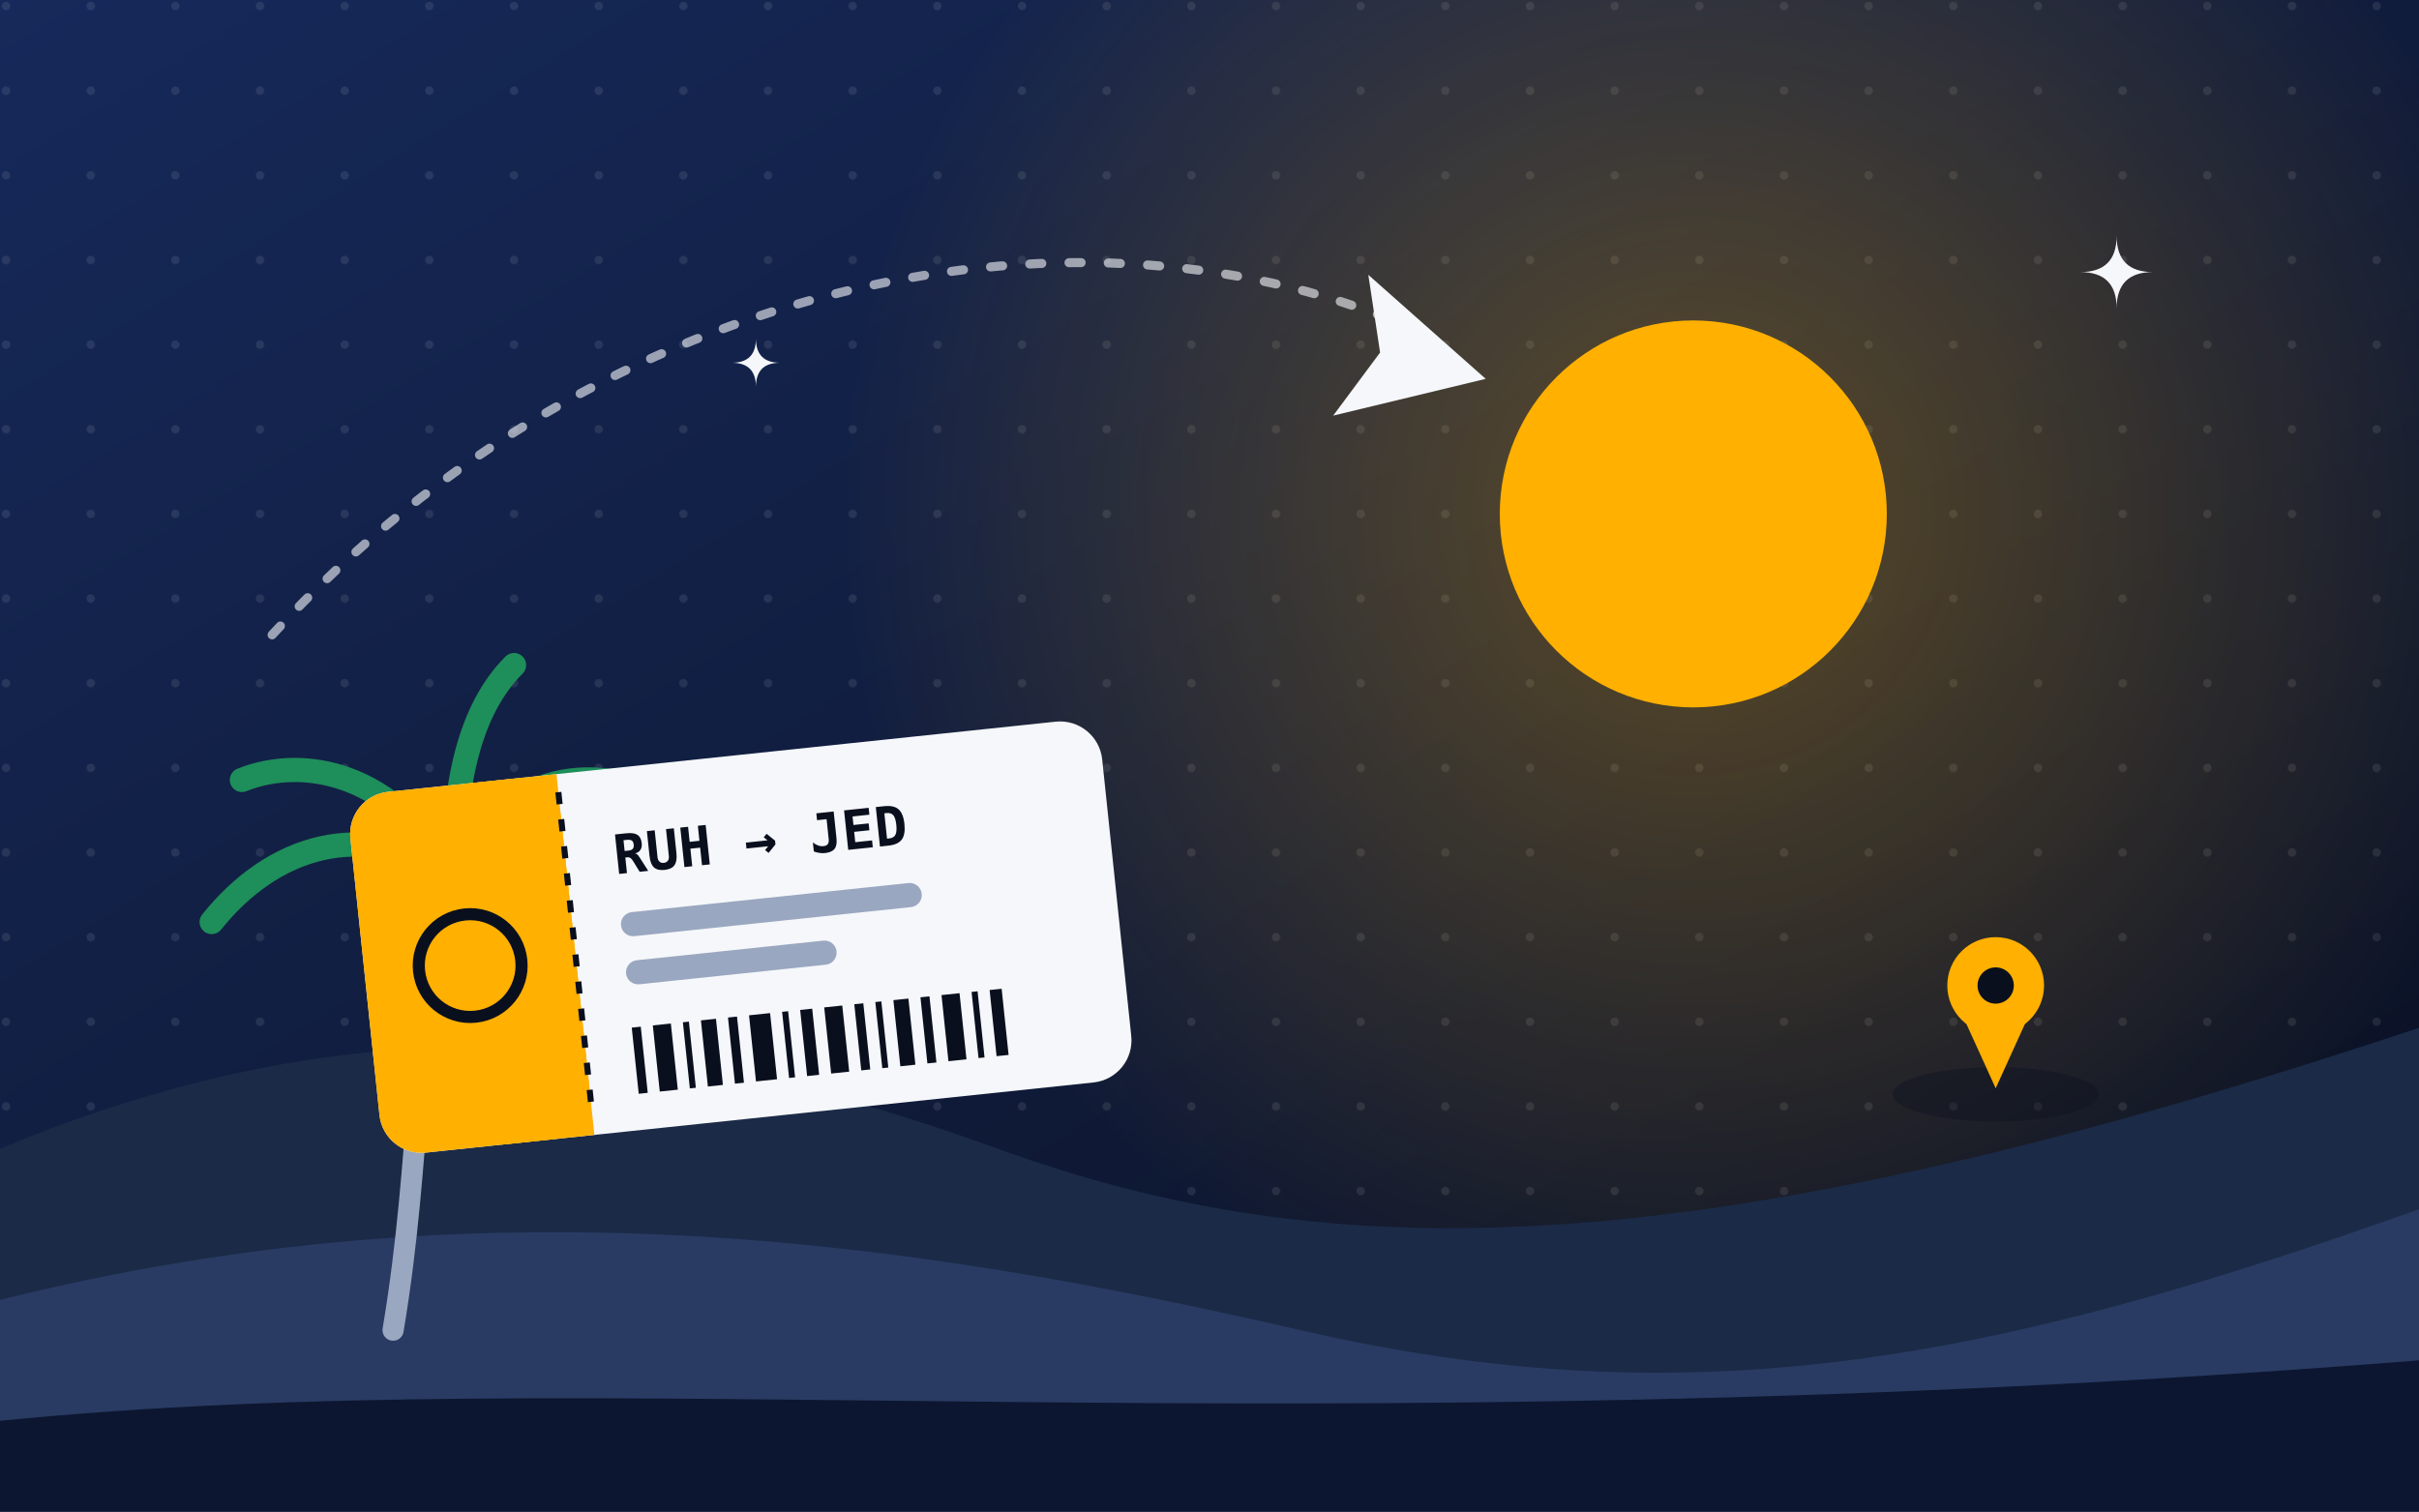
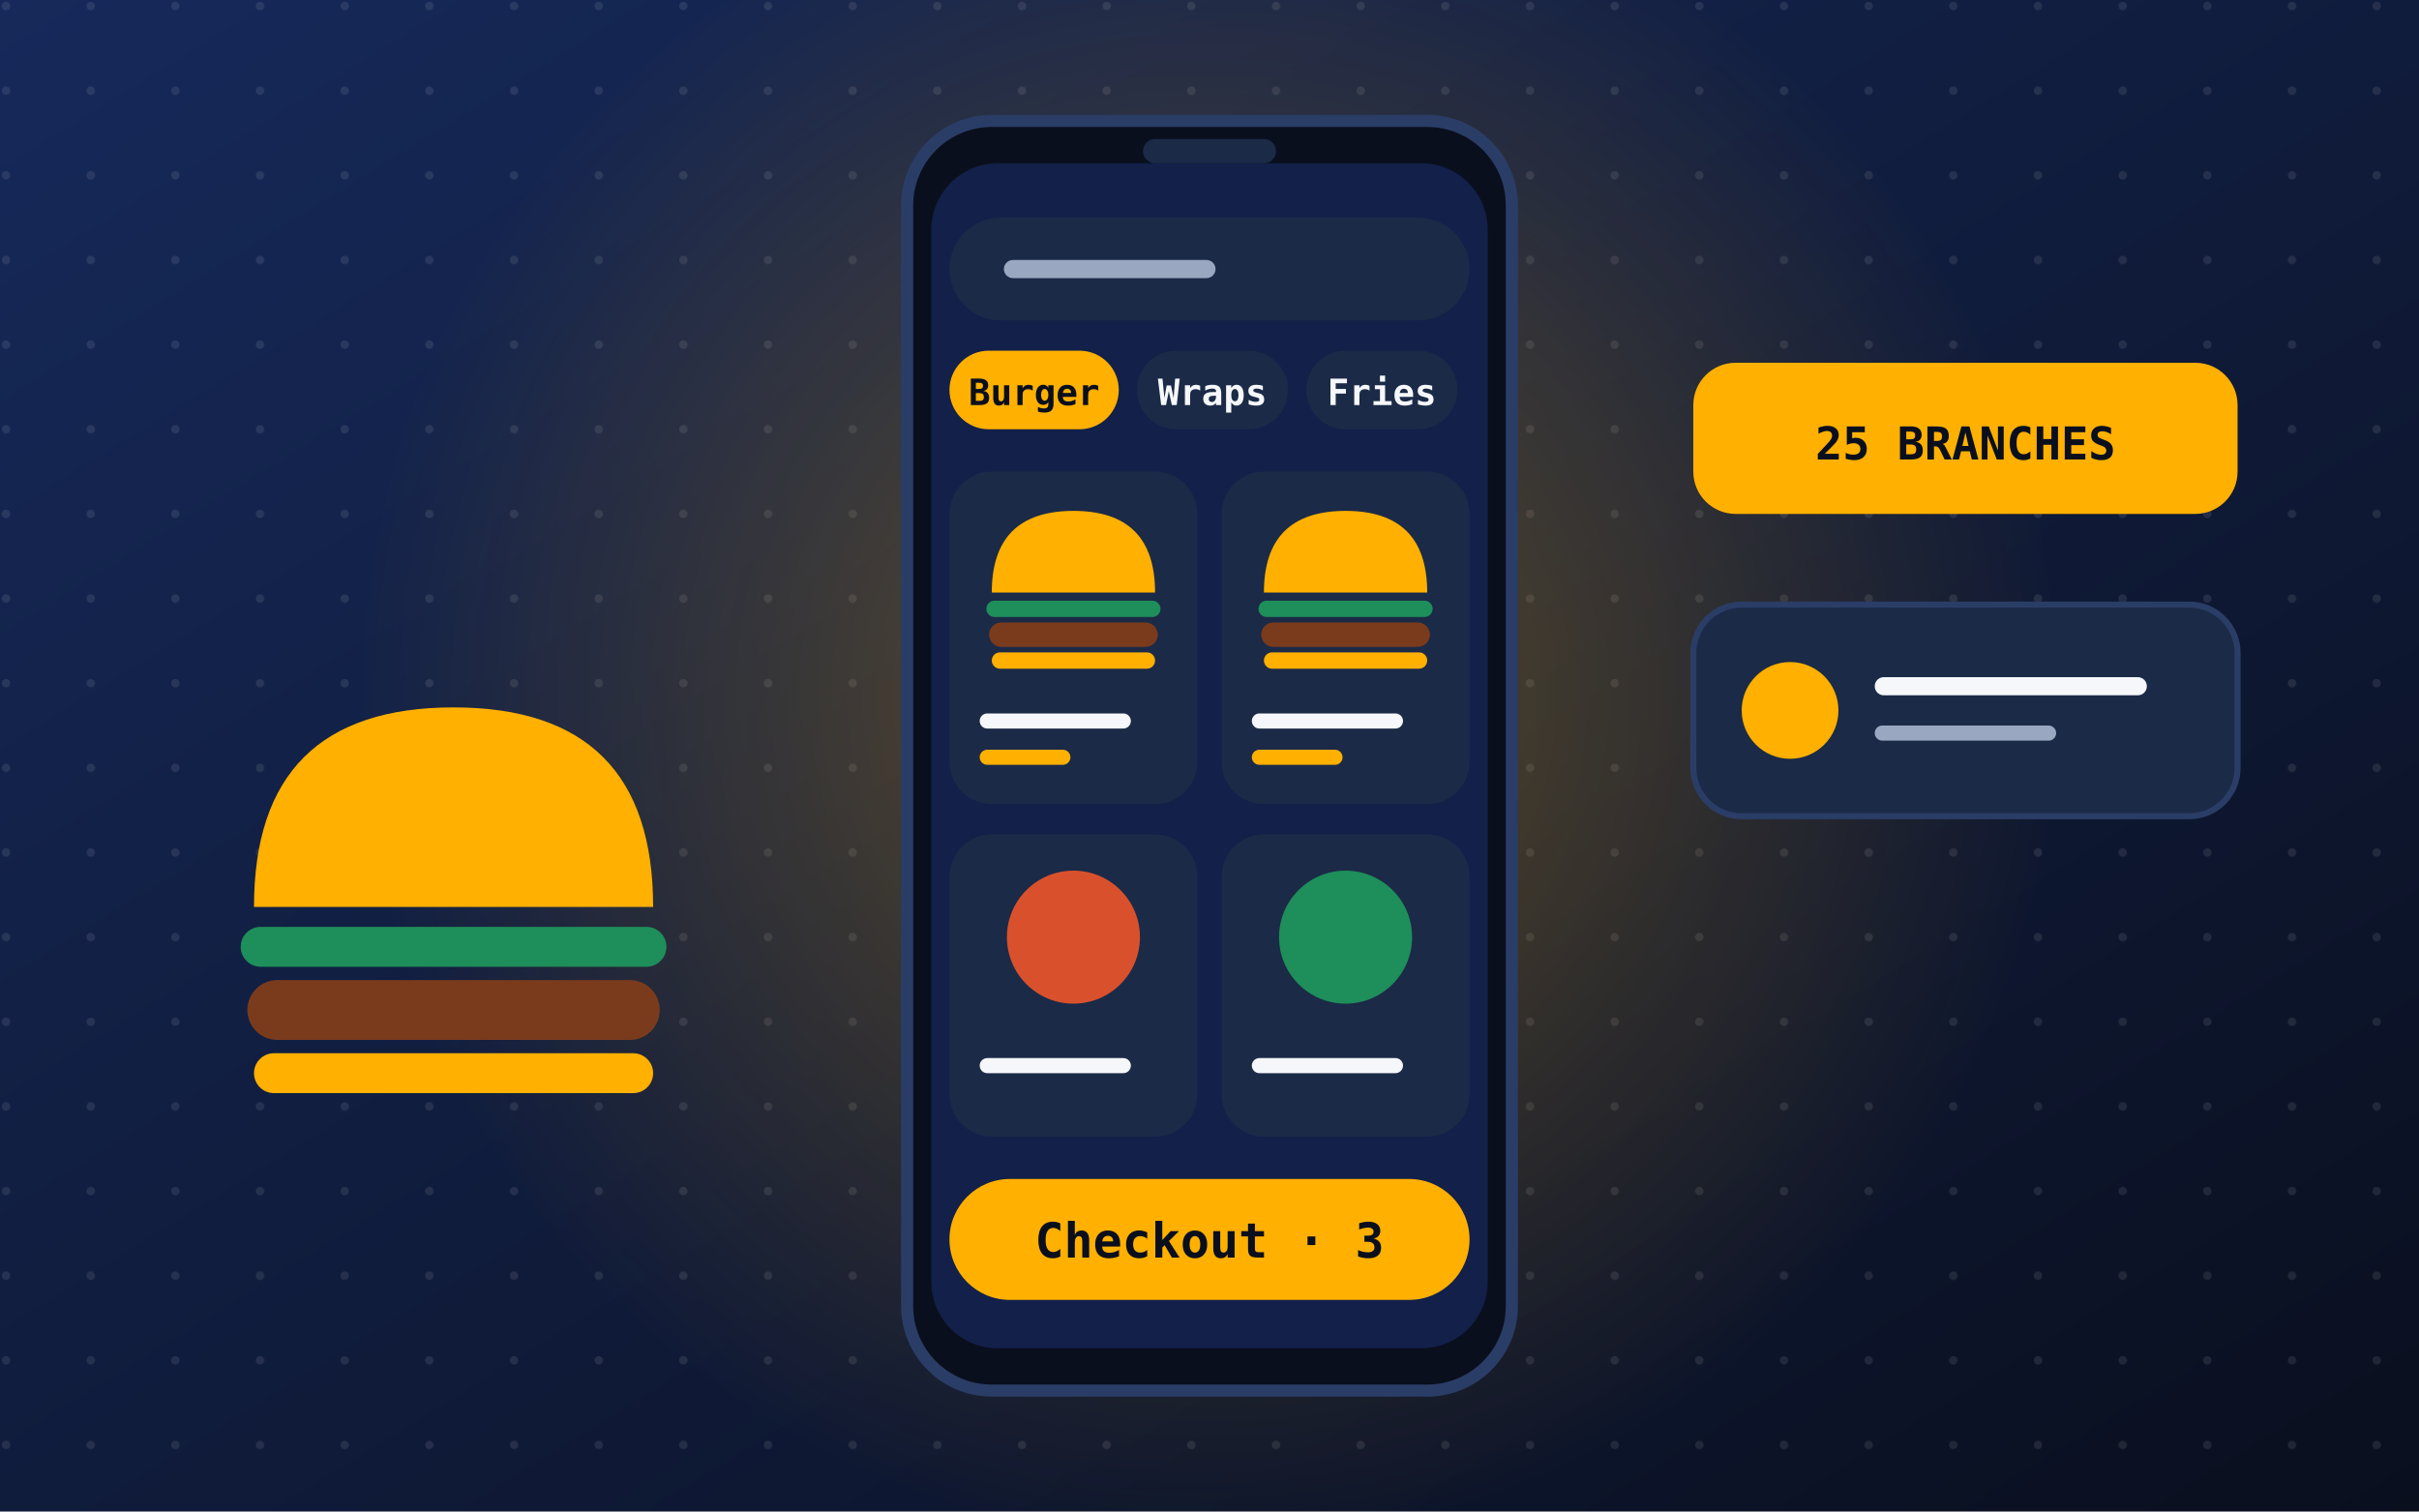
<svg xmlns="http://www.w3.org/2000/svg" viewBox="0 0 800 500" width="800" height="500">
  <defs>
    <linearGradient id="g" x1="0" y1="0" x2="1" y2="1">
      <stop offset="0" stop-color="#16295a" />
      <stop offset="1" stop-color="#0A0F1E" />
    </linearGradient>
    <radialGradient id="r">
      <stop offset="0" stop-color="#FFB000" stop-opacity=".32" />
      <stop offset="1" stop-color="#FFB000" stop-opacity="0" />
    </radialGradient>
    <linearGradient id="a" x1="0" y1="0" x2="0" y2="1">
-       <stop offset="0" stop-color="#FFB000" stop-opacity=".35" />
+       <stop offset="0" stop-color="#FFB000" stop-opacity=".4" />
      <stop offset="1" stop-color="#FFB000" stop-opacity="0" />
    </linearGradient>
    <pattern id="d" width="28" height="28" patternUnits="userSpaceOnUse">
      <circle cx="2" cy="2" r="1.4" fill="#fff" opacity=".09" />
    </pattern>
  </defs>
  <rect width="800" height="500" fill="url(#g)" />
  <rect width="800" height="500" fill="url(#d)" />
-   <circle cx="560" cy="170" r="280" fill="url(#r)" />
-   <circle cx="560" cy="170" r="64" fill="#FFB000" />
-   <path d="M0 500V380C120 330 220 340 330 380S560 420 800 340V500Z" fill="#1B2A47" />
-   <path d="M0 500V430C160 390 300 410 430 440S660 450 800 400V500Z" fill="#2a3d66" opacity=".9" />
-   <path d="M0 500V470C200 450 420 480 800 450V500Z" fill="#0d1630" />
-   <path d="M130 440C140 380 136 340 150 290" stroke="#9AA7C0" stroke-width="7" fill="none" stroke-linecap="round" />
-   <path d="M150 290C120 270 90 280 70 305" stroke="#1E8E5A" stroke-width="8" fill="none" stroke-linecap="round" />
-   <path d="M150 290C130 255 100 250 80 258" stroke="#1E8E5A" stroke-width="8" fill="none" stroke-linecap="round" />
-   <path d="M150 290C165 255 200 250 225 268" stroke="#1E8E5A" stroke-width="8" fill="none" stroke-linecap="round" />
-   <path d="M150 290C180 275 210 290 225 315" stroke="#1E8E5A" stroke-width="8" fill="none" stroke-linecap="round" />
-   <path d="M150 290C150 260 155 235 170 220" stroke="#1E8E5A" stroke-width="8" fill="none" stroke-linecap="round" />
-   <path d="M90 210C200 90 360 60 470 110" stroke="#F5F7FA" opacity=".6" stroke-width="3" stroke-dasharray="4 9" fill="none" stroke-linecap="round" />
-   <path d="M492 120L446 96L456 120L446 144Z" fill="#F5F7FA" transform="rotate(14 470 120)" />
-   <g transform="rotate(-6 245 310)">
-     <rect x="120" y="250" width="250" height="120" rx="14" fill="#F5F7FA" />
-     <rect x="120" y="250" width="70" height="120" rx="14" fill="#FFB000" />
-     <rect x="160" y="250" width="30" height="120" fill="#FFB000" />
-     <path d="M190 256V364" stroke="#0A0F1E" stroke-width="2" stroke-dasharray="4 5" />
-     <circle cx="155" cy="310" r="17" fill="none" stroke="#0A0F1E" stroke-width="4" />
-     <text x="206" y="285" font-size="18" fill="#0A0F1E" font-family="JetBrains Mono,Consolas,monospace" font-weight="700">RUH → JED</text>
-     <rect x="206" y="298" width="100" height="8" rx="4.0" fill="#9AA7C0" opacity="1" />
-     <rect x="206" y="314" width="70" height="8" rx="4.0" fill="#9AA7C0" opacity="1" />
-     <rect x="206" y="336" width="3" height="22" fill="#0A0F1E" />
-     <rect x="213" y="336" width="6" height="22" fill="#0A0F1E" />
-     <rect x="223" y="336" width="2" height="22" fill="#0A0F1E" />
-     <rect x="229" y="336" width="5" height="22" fill="#0A0F1E" />
-     <rect x="238" y="336" width="3" height="22" fill="#0A0F1E" />
-     <rect x="245" y="336" width="7" height="22" fill="#0A0F1E" />
-     <rect x="256" y="336" width="2" height="22" fill="#0A0F1E" />
-     <rect x="262" y="336" width="4" height="22" fill="#0A0F1E" />
-     <rect x="270" y="336" width="6" height="22" fill="#0A0F1E" />
-     <rect x="280" y="336" width="3" height="22" fill="#0A0F1E" />
-     <rect x="287" y="336" width="2" height="22" fill="#0A0F1E" />
-     <rect x="293" y="336" width="5" height="22" fill="#0A0F1E" />
-     <rect x="302" y="336" width="3" height="22" fill="#0A0F1E" />
-     <rect x="309" y="336" width="6" height="22" fill="#0A0F1E" />
-     <rect x="319" y="336" width="2" height="22" fill="#0A0F1E" />
-     <rect x="325" y="336" width="4" height="22" fill="#0A0F1E" />
+   <circle cx="400" cy="230" r="280" fill="url(#r)" />
+   <rect x="300" y="40" width="200" height="420" rx="28" fill="#0A0F1E" stroke="#2a3d66" stroke-width="4" />
+   <rect x="308" y="54" width="184" height="392" rx="22" fill="#12204a" />
+   <rect x="378.0" y="46" width="44" height="8" rx="4" fill="#1B2A47" />
+   <rect x="314" y="72" width="172" height="34" rx="17" fill="#1B2A47" />
+   <rect x="332" y="86" width="70" height="6" rx="3.0" fill="#9AA7C0" />
+   <rect x="314" y="116" width="56" height="26" rx="13" fill="#FFB000" />
+   <text x="342.0" y="134" font-size="12" fill="#0A0F1E" text-anchor="middle" font-family="JetBrains Mono,Consolas,monospace" font-weight="700">Burger</text>
+   <rect x="376" y="116" width="50" height="26" rx="13" fill="#1B2A47" />
+   <text x="401.0" y="134" font-size="12" fill="#F5F7FA" text-anchor="middle" font-family="JetBrains Mono,Consolas,monospace" font-weight="700">Wraps</text>
+   <rect x="432" y="116" width="50" height="26" rx="13" fill="#1B2A47" />
+   <text x="457.0" y="134" font-size="12" fill="#F5F7FA" text-anchor="middle" font-family="JetBrains Mono,Consolas,monospace" font-weight="700">Fries</text>
+   <rect x="314" y="156" width="82" height="110" rx="14" fill="#1B2A47" />
+   <g transform="translate(355 196) scale(0.45)">
+     <path d="M-60 0Q-60-60 0-60T60 0Z" fill="#FFB000" />
+     <rect x="-64" y="6" width="128" height="12" rx="6" fill="#1E8E5A" />
+     <rect x="-62" y="22" width="124" height="18" rx="9" fill="#7a3b1d" />
+     <rect x="-60" y="44" width="120" height="12" rx="6" fill="#FFB000" />
  </g>
-   <ellipse cx="660" cy="362" rx="34" ry="9" fill="#0A0F1E" opacity=".35" />
-   <circle cx="660" cy="326" r="16" fill="#FFB000" />
-   <circle cx="660" cy="326" r="6" fill="#0A0F1E" />
-   <path d="M650 338L660 360L670 338Z" fill="#FFB000" />
-   <path d="M700 78Q700 90 712 90Q700 90 700 102Q700 90 688 90Q700 90 700 78Z" fill="#F5F7FA" />
-   <path d="M250 112Q250 120 258 120Q250 120 250 128Q250 120 242 120Q250 120 250 112Z" fill="#F5F7FA" />
+   <rect x="324" y="236" width="50" height="5" rx="2.5" fill="#F5F7FA" />
+   <rect x="324" y="248" width="30" height="5" rx="2.5" fill="#FFB000" />
+   <rect x="404" y="156" width="82" height="110" rx="14" fill="#1B2A47" />
+   <g transform="translate(445 196) scale(0.45)">
+     <path d="M-60 0Q-60-60 0-60T60 0Z" fill="#FFB000" />
+     <rect x="-64" y="6" width="128" height="12" rx="6" fill="#1E8E5A" />
+     <rect x="-62" y="22" width="124" height="18" rx="9" fill="#7a3b1d" />
+     <rect x="-60" y="44" width="120" height="12" rx="6" fill="#FFB000" />
+   </g>
+   <rect x="414" y="236" width="50" height="5" rx="2.5" fill="#F5F7FA" />
+   <rect x="414" y="248" width="30" height="5" rx="2.5" fill="#FFB000" />
+   <rect x="314" y="276" width="82" height="100" rx="14" fill="#1B2A47" />
+   <circle cx="355" cy="310" r="22" fill="#d9512c" />
+   <rect x="324" y="350" width="50" height="5" rx="2.5" fill="#F5F7FA" />
+   <rect x="404" y="276" width="82" height="100" rx="14" fill="#1B2A47" />
+   <circle cx="445" cy="310" r="22" fill="#1E8E5A" />
+   <rect x="414" y="350" width="50" height="5" rx="2.5" fill="#F5F7FA" />
+   <rect x="314" y="390" width="172" height="40" rx="20" fill="#FFB000" />
+   <text x="400" y="416" font-size="16" fill="#0A0F1E" text-anchor="middle" font-family="JetBrains Mono,Consolas,monospace" font-weight="700">Checkout · 3</text>
+   <rect x="560" y="120" width="180" height="50" rx="14" fill="#FFB000" />
+   <text x="650.0" y="152" font-size="15" fill="#0A0F1E" text-anchor="middle" font-family="JetBrains Mono,Consolas,monospace" font-weight="700">25 BRANCHES</text>
+   <rect x="560" y="200" width="180" height="70" rx="16" fill="#1B2A47" stroke="#2a3d66" stroke-width="2" />
+   <circle cx="592" cy="235" r="16" fill="#FFB000" />
+   <rect x="620" y="224" width="90" height="6" rx="3.0" fill="#F5F7FA" />
+   <rect x="620" y="240" width="60" height="5" rx="2.5" fill="#9AA7C0" />
+   <g transform="translate(150 300) scale(1.1)">
+     <path d="M-60 0Q-60-60 0-60T60 0Z" fill="#FFB000" />
+     <rect x="-64" y="6" width="128" height="12" rx="6" fill="#1E8E5A" />
+     <rect x="-62" y="22" width="124" height="18" rx="9" fill="#7a3b1d" />
+     <rect x="-60" y="44" width="120" height="12" rx="6" fill="#FFB000" />
+   </g>
</svg>
